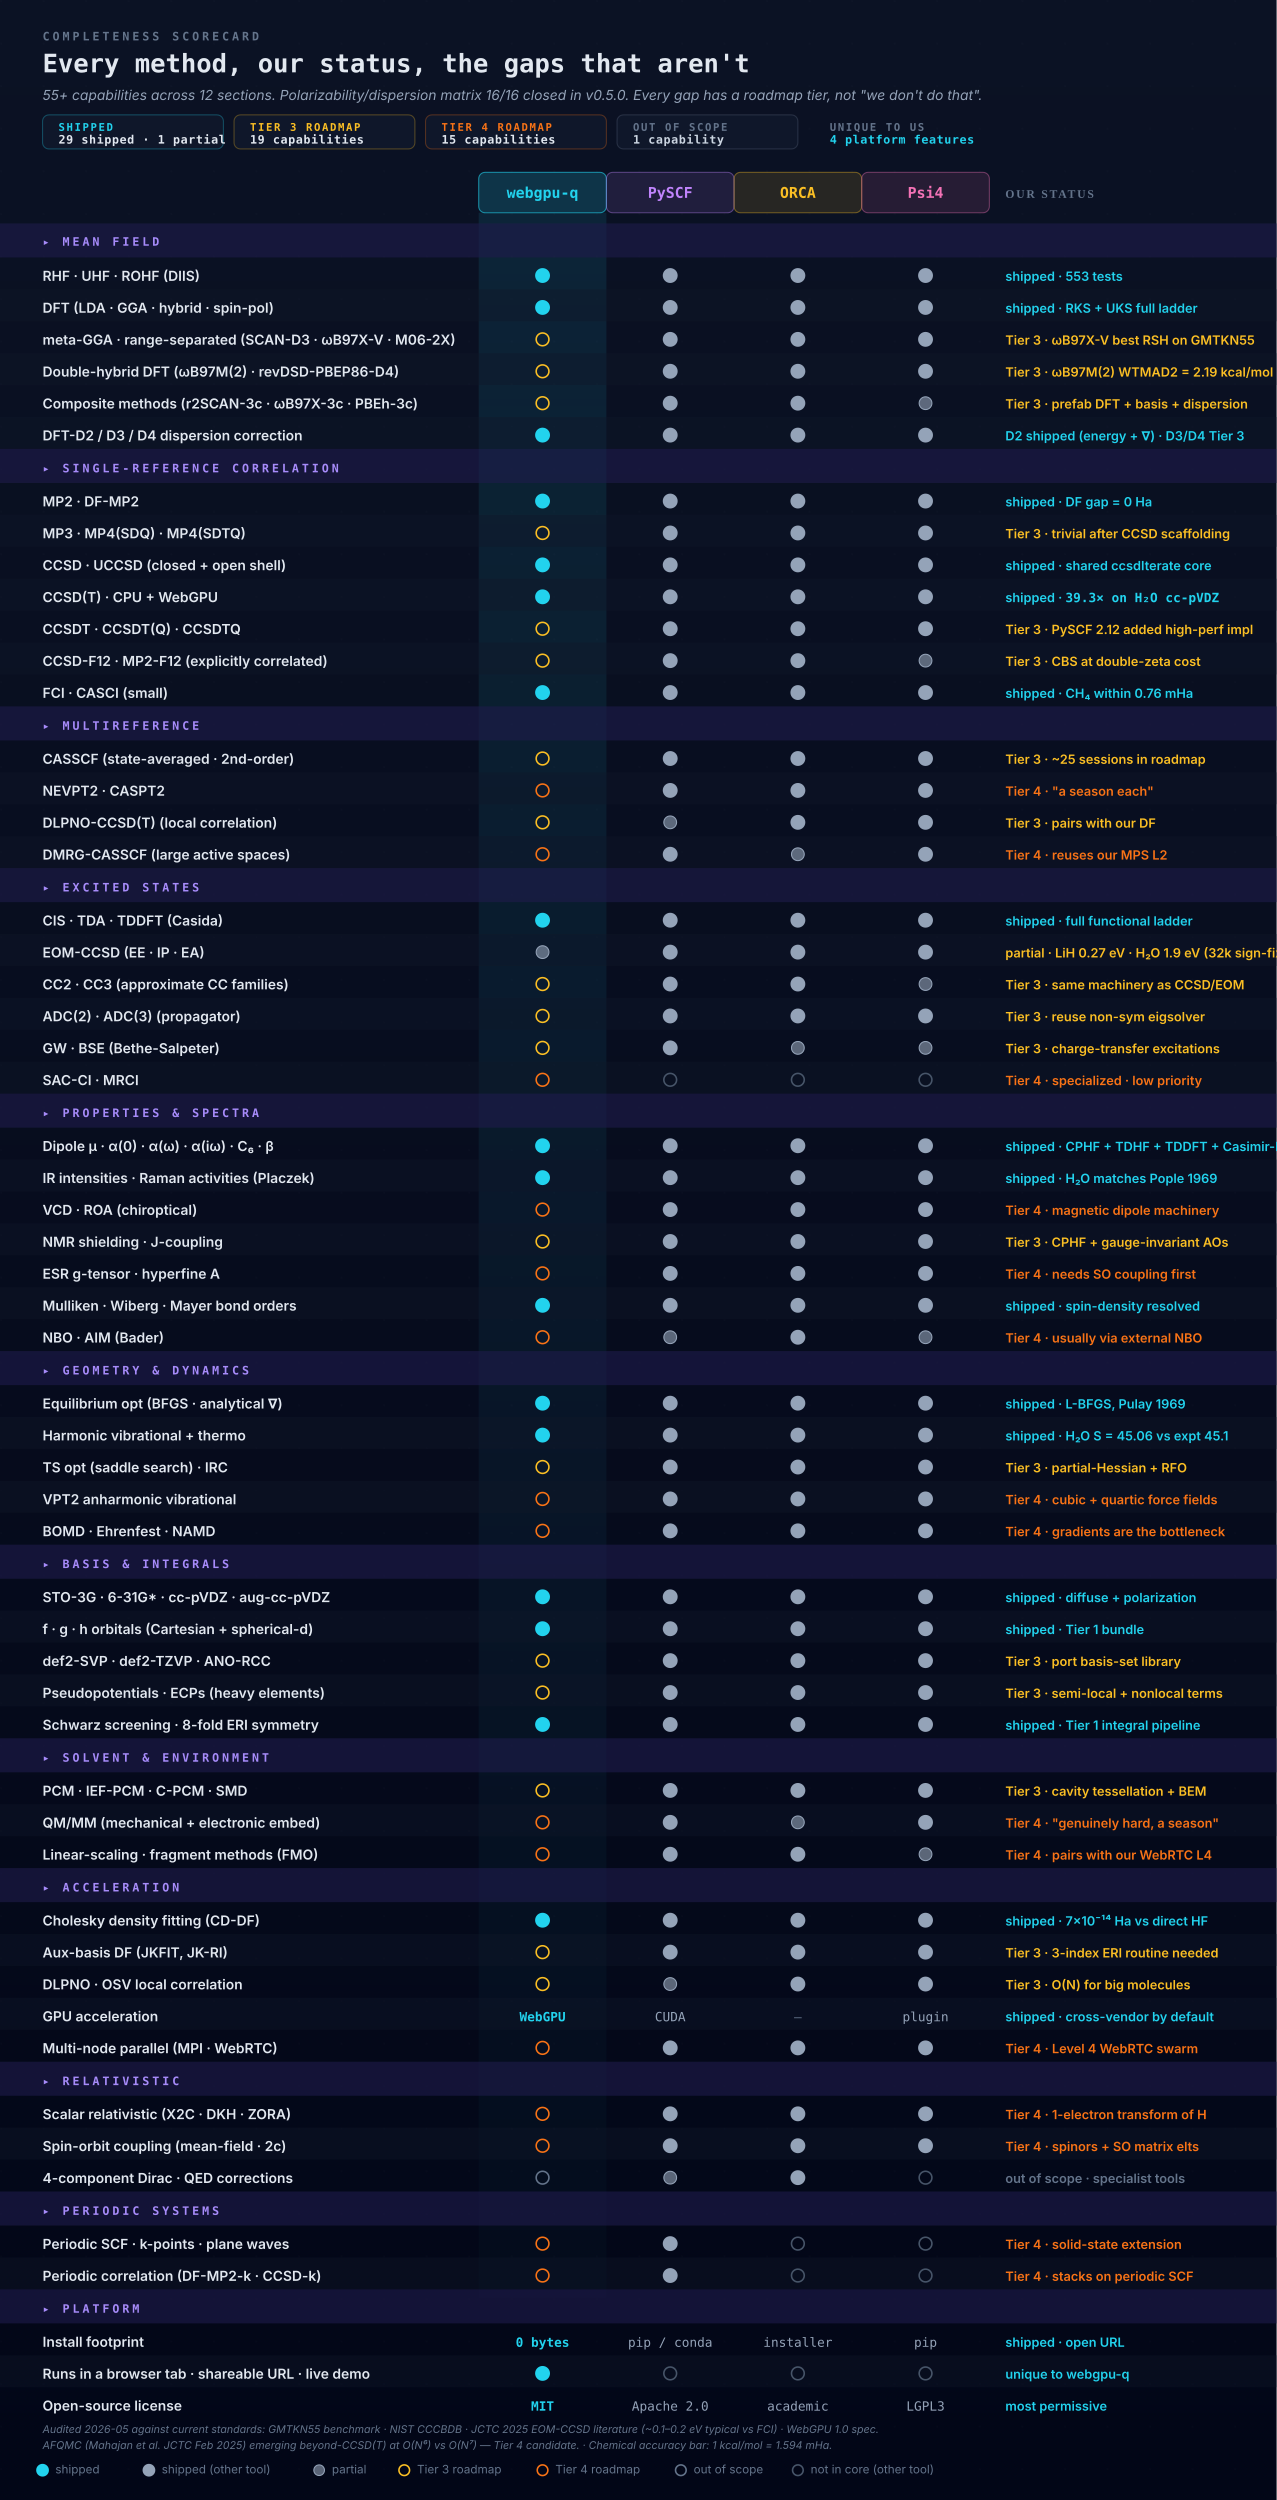
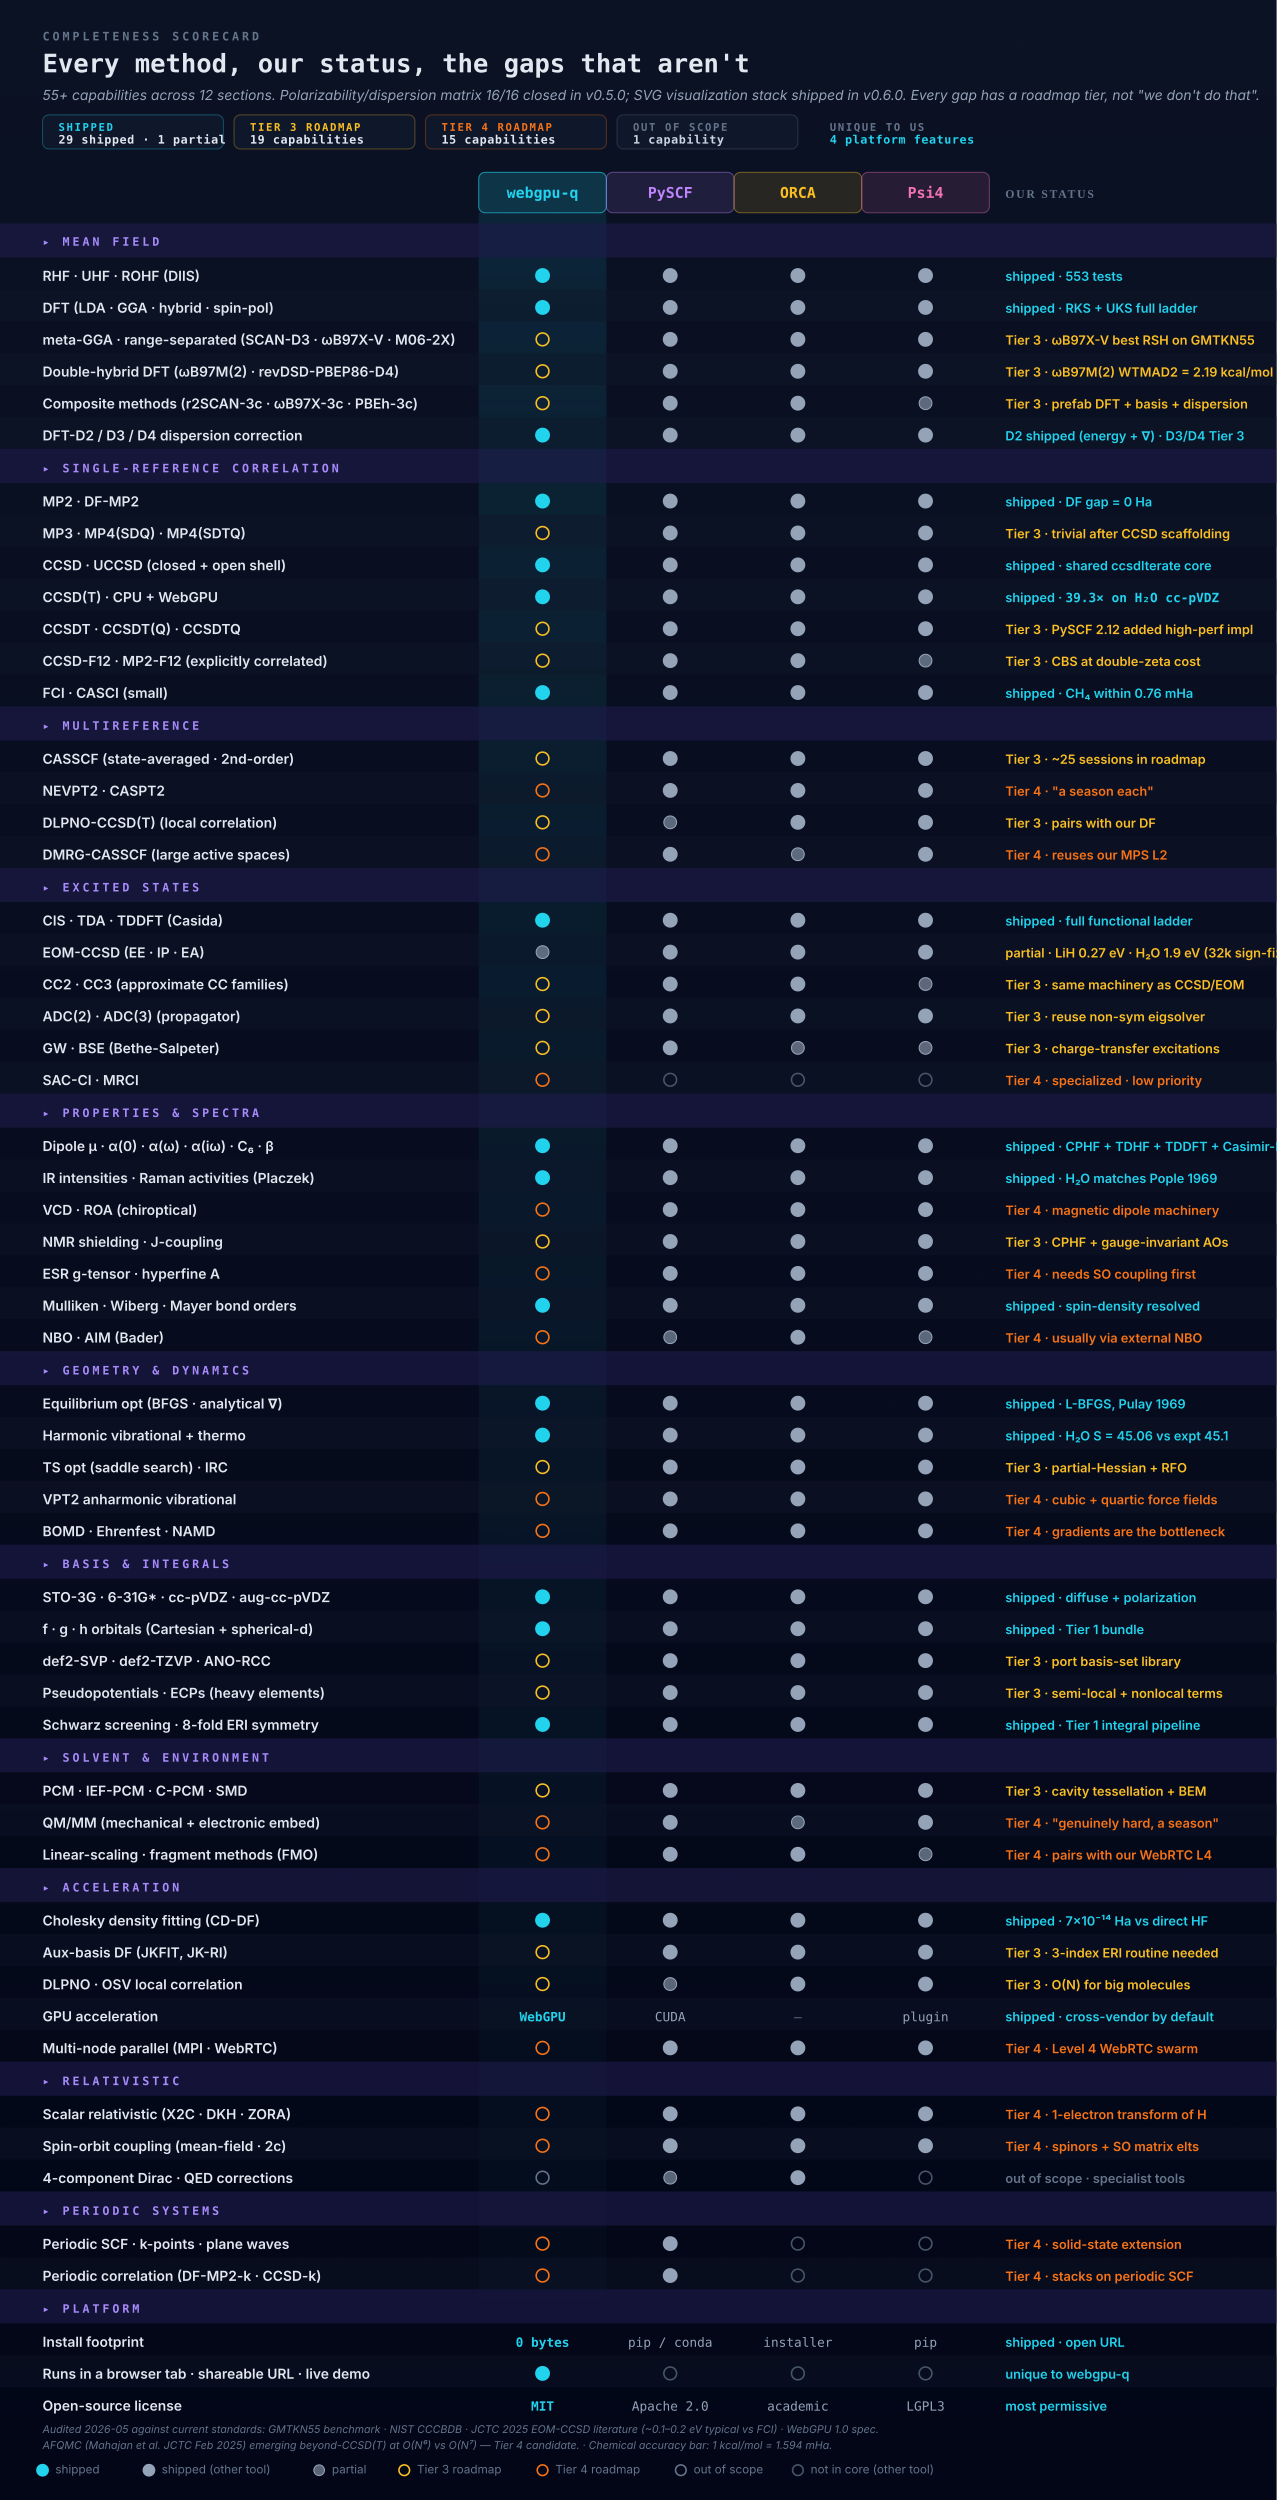
<svg xmlns="http://www.w3.org/2000/svg" viewBox="0 0 1200 2350" width="1200" height="2350" role="img" aria-label="Completeness scorecard: webgpu-q vs PySCF, ORCA, Psi4 — 55+ methods across 12 sections with roadmap status, audited against 2026 scientific standards">
  <defs>
    <linearGradient id="bgMx" x1="0" y1="0" x2="0" y2="1">
      <stop offset="0%" stop-color="#0b1224" />
      <stop offset="100%" stop-color="#020617" />
    </linearGradient>
    <pattern id="dotsMx" width="40" height="40" patternUnits="userSpaceOnUse">
      <circle cx="1" cy="1" r="0.55" fill="#ffffff" opacity="0.04" />
    </pattern>
    <linearGradient id="hlight" x1="0" y1="0" x2="0" y2="1">
      <stop offset="0%" stop-color="#22d3ee" stop-opacity="0.10" />
      <stop offset="100%" stop-color="#22d3ee" stop-opacity="0.02" />
    </linearGradient>
  </defs>
  <rect width="1200" height="2350" fill="url(#bgMx)" />
  <rect width="1200" height="2350" fill="url(#dotsMx)" />
  <text x="40" y="38" font-family="ui-monospace, monospace" font-size="11" letter-spacing="0.25em" fill="#64748b" font-weight="600">COMPLETENESS SCORECARD</text>
  <text x="40" y="68" font-family="ui-monospace, monospace" font-size="24" font-weight="700" fill="#e2e8f0">Every method, our status, the gaps that aren't</text>
-   <text x="40" y="94" font-family="-apple-system, system-ui, sans-serif" font-size="13" fill="#94a3b8" font-style="italic">55+ capabilities across 12 sections. Polarizability/dispersion matrix 16/16 closed in v0.5.0. Every gap has a roadmap tier, not "we don't do that".</text>
+   <text x="40" y="94" font-family="-apple-system, system-ui, sans-serif" font-size="13" fill="#94a3b8" font-style="italic">55+ capabilities across 12 sections. Polarizability/dispersion matrix 16/16 closed in v0.5.0; SVG visualization stack shipped in v0.6.0. Every gap has a roadmap tier, not "we don't do that".</text>
  <g font-family="ui-monospace, monospace" font-size="12" letter-spacing="0.05em">
    <rect x="40" y="108" width="170" height="32" rx="6" fill="#0f172a" stroke="#22d3ee" stroke-opacity="0.3" />
    <text x="55" y="123" font-size="10" fill="#22d3ee" font-weight="700" letter-spacing="0.15em">SHIPPED</text>
    <text x="55" y="135" font-size="11" fill="#e2e8f0" font-weight="700">29 shipped · 1 partial</text>
    <rect x="220" y="108" width="170" height="32" rx="6" fill="#0f172a" stroke="#fbbf24" stroke-opacity="0.3" />
    <text x="235" y="123" font-size="10" fill="#fbbf24" font-weight="700" letter-spacing="0.15em">TIER 3 ROADMAP</text>
    <text x="235" y="135" font-size="11" fill="#e2e8f0" font-weight="700">19 capabilities</text>
    <rect x="400" y="108" width="170" height="32" rx="6" fill="#0f172a" stroke="#f97316" stroke-opacity="0.3" />
    <text x="415" y="123" font-size="10" fill="#f97316" font-weight="700" letter-spacing="0.15em">TIER 4 ROADMAP</text>
    <text x="415" y="135" font-size="11" fill="#e2e8f0" font-weight="700">15 capabilities</text>
    <rect x="580" y="108" width="170" height="32" rx="6" fill="#0f172a" stroke="#64748b" stroke-opacity="0.3" />
    <text x="595" y="123" font-size="10" fill="#64748b" font-weight="700" letter-spacing="0.15em">OUT OF SCOPE</text>
    <text x="595" y="135" font-size="11" fill="#cbd5e1" font-weight="700">1 capability</text>
    <text x="780" y="123" font-size="10" fill="#64748b" font-weight="700" letter-spacing="0.15em">UNIQUE TO US</text>
    <text x="780" y="135" font-size="11" fill="#22d3ee" font-weight="700">4 platform features</text>
  </g>
  <g transform="translate(0 162)">
    <rect x="450" y="0" width="120" height="38" rx="6" fill="#22d3ee" fill-opacity="0.18" stroke="#22d3ee" stroke-opacity="0.6" />
    <rect x="570" y="0" width="120" height="38" rx="6" fill="#c084fc" fill-opacity="0.12" stroke="#c084fc" stroke-opacity="0.4" />
    <rect x="690" y="0" width="120" height="38" rx="6" fill="#fbbf24" fill-opacity="0.12" stroke="#fbbf24" stroke-opacity="0.4" />
    <rect x="810" y="0" width="120" height="38" rx="6" fill="#f472b6" fill-opacity="0.12" stroke="#f472b6" stroke-opacity="0.4" />
    <g font-family="ui-monospace, monospace" font-weight="700" text-anchor="middle">
      <text x="510" y="24" font-size="14" fill="#22d3ee">webgpu-q</text>
      <text x="630" y="24" font-size="14" fill="#c084fc">PySCF</text>
      <text x="750" y="24" font-size="14" fill="#fbbf24">ORCA</text>
      <text x="870" y="24" font-size="14" fill="#f472b6">Psi4</text>
    </g>
    <text x="945" y="24" font-size="11" fill="#64748b" font-weight="700" letter-spacing="0.15em">OUR STATUS</text>
  </g>
  <rect x="450" y="200" width="120" height="1960" fill="url(#hlight)" />
  <g font-family="-apple-system, system-ui, sans-serif" font-size="13" fill="#e2e8f0">
    <g transform="translate(0 210)">
      <rect width="1200" height="32" fill="#1e1b4b" fill-opacity="0.6" />
      <text x="40" y="21" font-family="ui-monospace, monospace" font-size="11" letter-spacing="0.25em" fill="#a78bfa" font-weight="700">▸ MEAN FIELD</text>
    </g>
    <g transform="translate(0 242)">
      <text x="40" y="22" font-weight="600">RHF · UHF · ROHF (DIIS)</text>
      <circle cx="510" cy="17" r="7" fill="#22d3ee" />
      <circle cx="630" cy="17" r="7" fill="#94a3b8" />
      <circle cx="750" cy="17" r="7" fill="#94a3b8" />
      <circle cx="870" cy="17" r="7" fill="#94a3b8" />
      <text x="945" y="22" font-size="12" fill="#22d3ee" font-weight="600">shipped · 553 tests</text>
    </g>
    <g transform="translate(0 272)">
      <rect width="1200" height="30" fill="#0f172a" fill-opacity="0.4" />
      <text x="40" y="22" font-weight="600">DFT (LDA · GGA · hybrid · spin-pol)</text>
      <circle cx="510" cy="17" r="7" fill="#22d3ee" />
      <circle cx="630" cy="17" r="7" fill="#94a3b8" />
      <circle cx="750" cy="17" r="7" fill="#94a3b8" />
      <circle cx="870" cy="17" r="7" fill="#94a3b8" />
      <text x="945" y="22" font-size="12" fill="#22d3ee" font-weight="600">shipped · RKS + UKS full ladder</text>
    </g>
    <g transform="translate(0 302)">
      <text x="40" y="22" font-weight="600">meta-GGA · range-separated (SCAN-D3 · ωB97X-V · M06-2X)</text>
      <circle cx="510" cy="17" r="6" fill="none" stroke="#fbbf24" stroke-width="1.5" />
      <circle cx="630" cy="17" r="7" fill="#94a3b8" />
      <circle cx="750" cy="17" r="7" fill="#94a3b8" />
      <circle cx="870" cy="17" r="7" fill="#94a3b8" />
      <text x="945" y="22" font-size="12" fill="#fbbf24" font-weight="600">Tier 3 · ωB97X-V best RSH on GMTKN55</text>
    </g>
    <g transform="translate(0 332)">
      <rect width="1200" height="30" fill="#0f172a" fill-opacity="0.4" />
      <text x="40" y="22" font-weight="600">Double-hybrid DFT (ωB97M(2) · revDSD-PBEP86-D4)</text>
      <circle cx="510" cy="17" r="6" fill="none" stroke="#fbbf24" stroke-width="1.5" />
      <circle cx="630" cy="17" r="7" fill="#94a3b8" />
      <circle cx="750" cy="17" r="7" fill="#94a3b8" />
      <circle cx="870" cy="17" r="7" fill="#94a3b8" />
      <text x="945" y="22" font-size="12" fill="#fbbf24" font-weight="600">Tier 3 · ωB97M(2) WTMAD2 = 2.19 kcal/mol</text>
    </g>
    <g transform="translate(0 362)">
      <text x="40" y="22" font-weight="600">Composite methods (r2SCAN-3c · ωB97X-3c · PBEh-3c)</text>
      <circle cx="510" cy="17" r="6" fill="none" stroke="#fbbf24" stroke-width="1.5" />
      <circle cx="630" cy="17" r="7" fill="#94a3b8" />
      <circle cx="750" cy="17" r="7" fill="#94a3b8" />
      <circle cx="870" cy="17" r="6" fill="#94a3b8" fill-opacity="0.6" stroke="#94a3b8" />
      <text x="945" y="22" font-size="12" fill="#fbbf24" font-weight="600">Tier 3 · prefab DFT + basis + dispersion</text>
    </g>
    <g transform="translate(0 392)">
      <rect width="1200" height="30" fill="#0f172a" fill-opacity="0.4" />
      <text x="40" y="22" font-weight="600">DFT-D2 / D3 / D4 dispersion correction</text>
      <circle cx="510" cy="17" r="7" fill="#22d3ee" />
      <circle cx="630" cy="17" r="7" fill="#94a3b8" />
      <circle cx="750" cy="17" r="7" fill="#94a3b8" />
      <circle cx="870" cy="17" r="7" fill="#94a3b8" />
      <text x="945" y="22" font-size="12" fill="#22d3ee" font-weight="600">D2 shipped (energy + ∇) · D3/D4 Tier 3</text>
    </g>
    <g transform="translate(0 422)">
      <rect width="1200" height="32" fill="#1e1b4b" fill-opacity="0.6" />
      <text x="40" y="22" font-family="ui-monospace, monospace" font-size="11" letter-spacing="0.25em" fill="#a78bfa" font-weight="700">▸ SINGLE-REFERENCE CORRELATION</text>
    </g>
    <g transform="translate(0 454)">
      <text x="40" y="22" font-weight="600">MP2 · DF-MP2</text>
      <circle cx="510" cy="17" r="7" fill="#22d3ee" />
      <circle cx="630" cy="17" r="7" fill="#94a3b8" />
      <circle cx="750" cy="17" r="7" fill="#94a3b8" />
      <circle cx="870" cy="17" r="7" fill="#94a3b8" />
      <text x="945" y="22" font-size="12" fill="#22d3ee" font-weight="600">shipped · DF gap = 0 Ha</text>
    </g>
    <g transform="translate(0 484)">
      <rect width="1200" height="30" fill="#0f172a" fill-opacity="0.4" />
      <text x="40" y="22" font-weight="600">MP3 · MP4(SDQ) · MP4(SDTQ)</text>
      <circle cx="510" cy="17" r="6" fill="none" stroke="#fbbf24" stroke-width="1.5" />
      <circle cx="630" cy="17" r="7" fill="#94a3b8" />
      <circle cx="750" cy="17" r="7" fill="#94a3b8" />
      <circle cx="870" cy="17" r="7" fill="#94a3b8" />
      <text x="945" y="22" font-size="12" fill="#fbbf24" font-weight="600">Tier 3 · trivial after CCSD scaffolding</text>
    </g>
    <g transform="translate(0 514)">
      <text x="40" y="22" font-weight="600">CCSD · UCCSD (closed + open shell)</text>
      <circle cx="510" cy="17" r="7" fill="#22d3ee" />
      <circle cx="630" cy="17" r="7" fill="#94a3b8" />
      <circle cx="750" cy="17" r="7" fill="#94a3b8" />
      <circle cx="870" cy="17" r="7" fill="#94a3b8" />
      <text x="945" y="22" font-size="12" fill="#22d3ee" font-weight="600">shipped · shared ccsdIterate core</text>
    </g>
    <g transform="translate(0 544)">
      <rect width="1200" height="30" fill="#0f172a" fill-opacity="0.4" />
      <text x="40" y="22" font-weight="600">CCSD(T) · CPU + WebGPU</text>
      <circle cx="510" cy="17" r="7" fill="#22d3ee" />
      <circle cx="630" cy="17" r="7" fill="#94a3b8" />
      <circle cx="750" cy="17" r="7" fill="#94a3b8" />
      <circle cx="870" cy="17" r="7" fill="#94a3b8" />
      <text x="945" y="22" font-size="12" fill="#22d3ee" font-weight="600">shipped · <tspan font-family="ui-monospace, monospace" font-weight="700">39.3× on H₂O cc-pVDZ</tspan>
      </text>
    </g>
    <g transform="translate(0 574)">
      <text x="40" y="22" font-weight="600">CCSDT · CCSDT(Q) · CCSDTQ</text>
      <circle cx="510" cy="17" r="6" fill="none" stroke="#fbbf24" stroke-width="1.5" />
      <circle cx="630" cy="17" r="7" fill="#94a3b8" />
      <circle cx="750" cy="17" r="7" fill="#94a3b8" />
      <circle cx="870" cy="17" r="7" fill="#94a3b8" />
      <text x="945" y="22" font-size="12" fill="#fbbf24" font-weight="600">Tier 3 · PySCF 2.12 added high-perf impl</text>
    </g>
    <g transform="translate(0 604)">
      <rect width="1200" height="30" fill="#0f172a" fill-opacity="0.4" />
      <text x="40" y="22" font-weight="600">CCSD-F12 · MP2-F12 (explicitly correlated)</text>
      <circle cx="510" cy="17" r="6" fill="none" stroke="#fbbf24" stroke-width="1.5" />
      <circle cx="630" cy="17" r="7" fill="#94a3b8" />
      <circle cx="750" cy="17" r="7" fill="#94a3b8" />
      <circle cx="870" cy="17" r="6" fill="#94a3b8" fill-opacity="0.6" stroke="#94a3b8" />
      <text x="945" y="22" font-size="12" fill="#fbbf24" font-weight="600">Tier 3 · CBS at double-zeta cost</text>
    </g>
    <g transform="translate(0 634)">
      <text x="40" y="22" font-weight="600">FCI · CASCI (small)</text>
      <circle cx="510" cy="17" r="7" fill="#22d3ee" />
      <circle cx="630" cy="17" r="7" fill="#94a3b8" />
      <circle cx="750" cy="17" r="7" fill="#94a3b8" />
      <circle cx="870" cy="17" r="7" fill="#94a3b8" />
      <text x="945" y="22" font-size="12" fill="#22d3ee" font-weight="600">shipped · CH₄ within 0.76 mHa</text>
    </g>
    <g transform="translate(0 664)">
      <rect width="1200" height="32" fill="#1e1b4b" fill-opacity="0.6" />
      <text x="40" y="22" font-family="ui-monospace, monospace" font-size="11" letter-spacing="0.25em" fill="#a78bfa" font-weight="700">▸ MULTIREFERENCE</text>
    </g>
    <g transform="translate(0 696)">
      <text x="40" y="22" font-weight="600">CASSCF (state-averaged · 2nd-order)</text>
      <circle cx="510" cy="17" r="6" fill="none" stroke="#fbbf24" stroke-width="1.5" />
      <circle cx="630" cy="17" r="7" fill="#94a3b8" />
      <circle cx="750" cy="17" r="7" fill="#94a3b8" />
      <circle cx="870" cy="17" r="7" fill="#94a3b8" />
      <text x="945" y="22" font-size="12" fill="#fbbf24" font-weight="600">Tier 3 · ~25 sessions in roadmap</text>
    </g>
    <g transform="translate(0 726)">
      <rect width="1200" height="30" fill="#0f172a" fill-opacity="0.4" />
      <text x="40" y="22" font-weight="600">NEVPT2 · CASPT2</text>
      <circle cx="510" cy="17" r="6" fill="none" stroke="#f97316" stroke-width="1.5" />
      <circle cx="630" cy="17" r="7" fill="#94a3b8" />
      <circle cx="750" cy="17" r="7" fill="#94a3b8" />
      <circle cx="870" cy="17" r="7" fill="#94a3b8" />
      <text x="945" y="22" font-size="12" fill="#f97316" font-weight="600">Tier 4 · "a season each"</text>
    </g>
    <g transform="translate(0 756)">
      <text x="40" y="22" font-weight="600">DLPNO-CCSD(T) (local correlation)</text>
      <circle cx="510" cy="17" r="6" fill="none" stroke="#fbbf24" stroke-width="1.5" />
      <circle cx="630" cy="17" r="6" fill="#94a3b8" fill-opacity="0.6" stroke="#94a3b8" />
      <circle cx="750" cy="17" r="7" fill="#94a3b8" />
      <circle cx="870" cy="17" r="7" fill="#94a3b8" />
      <text x="945" y="22" font-size="12" fill="#fbbf24" font-weight="600">Tier 3 · pairs with our DF</text>
    </g>
    <g transform="translate(0 786)">
      <rect width="1200" height="30" fill="#0f172a" fill-opacity="0.4" />
      <text x="40" y="22" font-weight="600">DMRG-CASSCF (large active spaces)</text>
      <circle cx="510" cy="17" r="6" fill="none" stroke="#f97316" stroke-width="1.5" />
      <circle cx="630" cy="17" r="7" fill="#94a3b8" />
      <circle cx="750" cy="17" r="6" fill="#94a3b8" fill-opacity="0.6" stroke="#94a3b8" />
      <circle cx="870" cy="17" r="7" fill="#94a3b8" />
      <text x="945" y="22" font-size="12" fill="#f97316" font-weight="600">Tier 4 · reuses our MPS L2</text>
    </g>
    <g transform="translate(0 816)">
      <rect width="1200" height="32" fill="#1e1b4b" fill-opacity="0.6" />
      <text x="40" y="22" font-family="ui-monospace, monospace" font-size="11" letter-spacing="0.25em" fill="#a78bfa" font-weight="700">▸ EXCITED STATES</text>
    </g>
    <g transform="translate(0 848)">
      <text x="40" y="22" font-weight="600">CIS · TDA · TDDFT (Casida)</text>
      <circle cx="510" cy="17" r="7" fill="#22d3ee" />
      <circle cx="630" cy="17" r="7" fill="#94a3b8" />
      <circle cx="750" cy="17" r="7" fill="#94a3b8" />
      <circle cx="870" cy="17" r="7" fill="#94a3b8" />
      <text x="945" y="22" font-size="12" fill="#22d3ee" font-weight="600">shipped · full functional ladder</text>
    </g>
    <g transform="translate(0 878)">
      <rect width="1200" height="30" fill="#0f172a" fill-opacity="0.4" />
      <text x="40" y="22" font-weight="600">EOM-CCSD (EE · IP · EA)</text>
      <circle cx="510" cy="17" r="6" fill="#94a3b8" fill-opacity="0.6" stroke="#94a3b8" />
      <circle cx="630" cy="17" r="7" fill="#94a3b8" />
      <circle cx="750" cy="17" r="7" fill="#94a3b8" />
      <circle cx="870" cy="17" r="7" fill="#94a3b8" />
      <text x="945" y="22" font-size="12" fill="#fbbf24" font-weight="600">partial · LiH 0.27 eV · H₂O 1.9 eV (32k sign-fix shipped)</text>
    </g>
    <g transform="translate(0 908)">
      <text x="40" y="22" font-weight="600">CC2 · CC3 (approximate CC families)</text>
      <circle cx="510" cy="17" r="6" fill="none" stroke="#fbbf24" stroke-width="1.5" />
      <circle cx="630" cy="17" r="7" fill="#94a3b8" />
      <circle cx="750" cy="17" r="7" fill="#94a3b8" />
      <circle cx="870" cy="17" r="6" fill="#94a3b8" fill-opacity="0.6" stroke="#94a3b8" />
      <text x="945" y="22" font-size="12" fill="#fbbf24" font-weight="600">Tier 3 · same machinery as CCSD/EOM</text>
    </g>
    <g transform="translate(0 938)">
      <rect width="1200" height="30" fill="#0f172a" fill-opacity="0.4" />
      <text x="40" y="22" font-weight="600">ADC(2) · ADC(3) (propagator)</text>
      <circle cx="510" cy="17" r="6" fill="none" stroke="#fbbf24" stroke-width="1.5" />
      <circle cx="630" cy="17" r="7" fill="#94a3b8" />
      <circle cx="750" cy="17" r="7" fill="#94a3b8" />
      <circle cx="870" cy="17" r="7" fill="#94a3b8" />
      <text x="945" y="22" font-size="12" fill="#fbbf24" font-weight="600">Tier 3 · reuse non-sym eigsolver</text>
    </g>
    <g transform="translate(0 968)">
      <text x="40" y="22" font-weight="600">GW · BSE (Bethe-Salpeter)</text>
      <circle cx="510" cy="17" r="6" fill="none" stroke="#fbbf24" stroke-width="1.5" />
      <circle cx="630" cy="17" r="7" fill="#94a3b8" />
      <circle cx="750" cy="17" r="6" fill="#94a3b8" fill-opacity="0.6" stroke="#94a3b8" />
      <circle cx="870" cy="17" r="6" fill="#94a3b8" fill-opacity="0.6" stroke="#94a3b8" />
      <text x="945" y="22" font-size="12" fill="#fbbf24" font-weight="600">Tier 3 · charge-transfer excitations</text>
    </g>
    <g transform="translate(0 998)">
      <rect width="1200" height="30" fill="#0f172a" fill-opacity="0.4" />
      <text x="40" y="22" font-weight="600">SAC-CI · MRCI</text>
      <circle cx="510" cy="17" r="6" fill="none" stroke="#f97316" stroke-width="1.5" />
      <circle cx="630" cy="17" r="6" fill="none" stroke="#475569" stroke-width="1.5" />
      <circle cx="750" cy="17" r="6" fill="none" stroke="#475569" stroke-width="1.5" />
      <circle cx="870" cy="17" r="6" fill="none" stroke="#475569" stroke-width="1.5" />
      <text x="945" y="22" font-size="12" fill="#f97316" font-weight="600">Tier 4 · specialized · low priority</text>
    </g>
    <g transform="translate(0 1028)">
      <rect width="1200" height="32" fill="#1e1b4b" fill-opacity="0.6" />
      <text x="40" y="22" font-family="ui-monospace, monospace" font-size="11" letter-spacing="0.25em" fill="#a78bfa" font-weight="700">▸ PROPERTIES &amp; SPECTRA</text>
    </g>
    <g transform="translate(0 1060)">
      <text x="40" y="22" font-weight="600">Dipole μ · α(0) · α(ω) · α(iω) · C₆ · β</text>
      <circle cx="510" cy="17" r="7" fill="#22d3ee" />
      <circle cx="630" cy="17" r="7" fill="#94a3b8" />
      <circle cx="750" cy="17" r="7" fill="#94a3b8" />
      <circle cx="870" cy="17" r="7" fill="#94a3b8" />
      <text x="945" y="22" font-size="12" fill="#22d3ee" font-weight="600">shipped · CPHF + TDHF + TDDFT + Casimir-Polder</text>
    </g>
    <g transform="translate(0 1090)">
      <rect width="1200" height="30" fill="#0f172a" fill-opacity="0.4" />
      <text x="40" y="22" font-weight="600">IR intensities · Raman activities (Placzek)</text>
      <circle cx="510" cy="17" r="7" fill="#22d3ee" />
      <circle cx="630" cy="17" r="7" fill="#94a3b8" />
      <circle cx="750" cy="17" r="7" fill="#94a3b8" />
      <circle cx="870" cy="17" r="7" fill="#94a3b8" />
      <text x="945" y="22" font-size="12" fill="#22d3ee" font-weight="600">shipped · H₂O matches Pople 1969</text>
    </g>
    <g transform="translate(0 1120)">
      <text x="40" y="22" font-weight="600">VCD · ROA (chiroptical)</text>
      <circle cx="510" cy="17" r="6" fill="none" stroke="#f97316" stroke-width="1.5" />
      <circle cx="630" cy="17" r="7" fill="#94a3b8" />
      <circle cx="750" cy="17" r="7" fill="#94a3b8" />
      <circle cx="870" cy="17" r="7" fill="#94a3b8" />
      <text x="945" y="22" font-size="12" fill="#f97316" font-weight="600">Tier 4 · magnetic dipole machinery</text>
    </g>
    <g transform="translate(0 1150)">
      <rect width="1200" height="30" fill="#0f172a" fill-opacity="0.4" />
      <text x="40" y="22" font-weight="600">NMR shielding · J-coupling</text>
      <circle cx="510" cy="17" r="6" fill="none" stroke="#fbbf24" stroke-width="1.5" />
      <circle cx="630" cy="17" r="7" fill="#94a3b8" />
      <circle cx="750" cy="17" r="7" fill="#94a3b8" />
      <circle cx="870" cy="17" r="7" fill="#94a3b8" />
      <text x="945" y="22" font-size="12" fill="#fbbf24" font-weight="600">Tier 3 · CPHF + gauge-invariant AOs</text>
    </g>
    <g transform="translate(0 1180)">
      <text x="40" y="22" font-weight="600">ESR g-tensor · hyperfine A</text>
      <circle cx="510" cy="17" r="6" fill="none" stroke="#f97316" stroke-width="1.5" />
      <circle cx="630" cy="17" r="7" fill="#94a3b8" />
      <circle cx="750" cy="17" r="7" fill="#94a3b8" />
      <circle cx="870" cy="17" r="7" fill="#94a3b8" />
      <text x="945" y="22" font-size="12" fill="#f97316" font-weight="600">Tier 4 · needs SO coupling first</text>
    </g>
    <g transform="translate(0 1210)">
      <rect width="1200" height="30" fill="#0f172a" fill-opacity="0.4" />
      <text x="40" y="22" font-weight="600">Mulliken · Wiberg · Mayer bond orders</text>
      <circle cx="510" cy="17" r="7" fill="#22d3ee" />
      <circle cx="630" cy="17" r="7" fill="#94a3b8" />
      <circle cx="750" cy="17" r="7" fill="#94a3b8" />
      <circle cx="870" cy="17" r="7" fill="#94a3b8" />
      <text x="945" y="22" font-size="12" fill="#22d3ee" font-weight="600">shipped · spin-density resolved</text>
    </g>
    <g transform="translate(0 1240)">
      <text x="40" y="22" font-weight="600">NBO · AIM (Bader)</text>
      <circle cx="510" cy="17" r="6" fill="none" stroke="#f97316" stroke-width="1.5" />
      <circle cx="630" cy="17" r="6" fill="#94a3b8" fill-opacity="0.6" stroke="#94a3b8" />
      <circle cx="750" cy="17" r="7" fill="#94a3b8" />
      <circle cx="870" cy="17" r="6" fill="#94a3b8" fill-opacity="0.6" stroke="#94a3b8" />
      <text x="945" y="22" font-size="12" fill="#f97316" font-weight="600">Tier 4 · usually via external NBO</text>
    </g>
    <g transform="translate(0 1270)">
      <rect width="1200" height="32" fill="#1e1b4b" fill-opacity="0.6" />
      <text x="40" y="22" font-family="ui-monospace, monospace" font-size="11" letter-spacing="0.25em" fill="#a78bfa" font-weight="700">▸ GEOMETRY &amp; DYNAMICS</text>
    </g>
    <g transform="translate(0 1302)">
      <text x="40" y="22" font-weight="600">Equilibrium opt (BFGS · analytical ∇)</text>
      <circle cx="510" cy="17" r="7" fill="#22d3ee" />
      <circle cx="630" cy="17" r="7" fill="#94a3b8" />
      <circle cx="750" cy="17" r="7" fill="#94a3b8" />
      <circle cx="870" cy="17" r="7" fill="#94a3b8" />
      <text x="945" y="22" font-size="12" fill="#22d3ee" font-weight="600">shipped · L-BFGS, Pulay 1969</text>
    </g>
    <g transform="translate(0 1332)">
      <rect width="1200" height="30" fill="#0f172a" fill-opacity="0.4" />
      <text x="40" y="22" font-weight="600">Harmonic vibrational + thermo</text>
      <circle cx="510" cy="17" r="7" fill="#22d3ee" />
      <circle cx="630" cy="17" r="7" fill="#94a3b8" />
      <circle cx="750" cy="17" r="7" fill="#94a3b8" />
      <circle cx="870" cy="17" r="7" fill="#94a3b8" />
      <text x="945" y="22" font-size="12" fill="#22d3ee" font-weight="600">shipped · H₂O S = 45.06 vs expt 45.1</text>
    </g>
    <g transform="translate(0 1362)">
      <text x="40" y="22" font-weight="600">TS opt (saddle search) · IRC</text>
      <circle cx="510" cy="17" r="6" fill="none" stroke="#fbbf24" stroke-width="1.5" />
      <circle cx="630" cy="17" r="7" fill="#94a3b8" />
      <circle cx="750" cy="17" r="7" fill="#94a3b8" />
      <circle cx="870" cy="17" r="7" fill="#94a3b8" />
      <text x="945" y="22" font-size="12" fill="#fbbf24" font-weight="600">Tier 3 · partial-Hessian + RFO</text>
    </g>
    <g transform="translate(0 1392)">
      <rect width="1200" height="30" fill="#0f172a" fill-opacity="0.4" />
      <text x="40" y="22" font-weight="600">VPT2 anharmonic vibrational</text>
      <circle cx="510" cy="17" r="6" fill="none" stroke="#f97316" stroke-width="1.5" />
      <circle cx="630" cy="17" r="7" fill="#94a3b8" />
      <circle cx="750" cy="17" r="7" fill="#94a3b8" />
      <circle cx="870" cy="17" r="7" fill="#94a3b8" />
      <text x="945" y="22" font-size="12" fill="#f97316" font-weight="600">Tier 4 · cubic + quartic force fields</text>
    </g>
    <g transform="translate(0 1422)">
      <text x="40" y="22" font-weight="600">BOMD · Ehrenfest · NAMD</text>
      <circle cx="510" cy="17" r="6" fill="none" stroke="#f97316" stroke-width="1.5" />
      <circle cx="630" cy="17" r="7" fill="#94a3b8" />
      <circle cx="750" cy="17" r="7" fill="#94a3b8" />
      <circle cx="870" cy="17" r="7" fill="#94a3b8" />
      <text x="945" y="22" font-size="12" fill="#f97316" font-weight="600">Tier 4 · gradients are the bottleneck</text>
    </g>
    <g transform="translate(0 1452)">
      <rect width="1200" height="32" fill="#1e1b4b" fill-opacity="0.6" />
      <text x="40" y="22" font-family="ui-monospace, monospace" font-size="11" letter-spacing="0.25em" fill="#a78bfa" font-weight="700">▸ BASIS &amp; INTEGRALS</text>
    </g>
    <g transform="translate(0 1484)">
      <text x="40" y="22" font-weight="600">STO-3G · 6-31G* · cc-pVDZ · aug-cc-pVDZ</text>
      <circle cx="510" cy="17" r="7" fill="#22d3ee" />
      <circle cx="630" cy="17" r="7" fill="#94a3b8" />
      <circle cx="750" cy="17" r="7" fill="#94a3b8" />
      <circle cx="870" cy="17" r="7" fill="#94a3b8" />
      <text x="945" y="22" font-size="12" fill="#22d3ee" font-weight="600">shipped · diffuse + polarization</text>
    </g>
    <g transform="translate(0 1514)">
      <rect width="1200" height="30" fill="#0f172a" fill-opacity="0.4" />
      <text x="40" y="22" font-weight="600">f · g · h orbitals (Cartesian + spherical-d)</text>
      <circle cx="510" cy="17" r="7" fill="#22d3ee" />
      <circle cx="630" cy="17" r="7" fill="#94a3b8" />
      <circle cx="750" cy="17" r="7" fill="#94a3b8" />
      <circle cx="870" cy="17" r="7" fill="#94a3b8" />
      <text x="945" y="22" font-size="12" fill="#22d3ee" font-weight="600">shipped · Tier 1 bundle</text>
    </g>
    <g transform="translate(0 1544)">
      <text x="40" y="22" font-weight="600">def2-SVP · def2-TZVP · ANO-RCC</text>
      <circle cx="510" cy="17" r="6" fill="none" stroke="#fbbf24" stroke-width="1.5" />
      <circle cx="630" cy="17" r="7" fill="#94a3b8" />
      <circle cx="750" cy="17" r="7" fill="#94a3b8" />
      <circle cx="870" cy="17" r="7" fill="#94a3b8" />
      <text x="945" y="22" font-size="12" fill="#fbbf24" font-weight="600">Tier 3 · port basis-set library</text>
    </g>
    <g transform="translate(0 1574)">
      <rect width="1200" height="30" fill="#0f172a" fill-opacity="0.4" />
      <text x="40" y="22" font-weight="600">Pseudopotentials · ECPs (heavy elements)</text>
      <circle cx="510" cy="17" r="6" fill="none" stroke="#fbbf24" stroke-width="1.5" />
      <circle cx="630" cy="17" r="7" fill="#94a3b8" />
      <circle cx="750" cy="17" r="7" fill="#94a3b8" />
      <circle cx="870" cy="17" r="7" fill="#94a3b8" />
      <text x="945" y="22" font-size="12" fill="#fbbf24" font-weight="600">Tier 3 · semi-local + nonlocal terms</text>
    </g>
    <g transform="translate(0 1604)">
      <text x="40" y="22" font-weight="600">Schwarz screening · 8-fold ERI symmetry</text>
      <circle cx="510" cy="17" r="7" fill="#22d3ee" />
      <circle cx="630" cy="17" r="7" fill="#94a3b8" />
      <circle cx="750" cy="17" r="7" fill="#94a3b8" />
      <circle cx="870" cy="17" r="7" fill="#94a3b8" />
      <text x="945" y="22" font-size="12" fill="#22d3ee" font-weight="600">shipped · Tier 1 integral pipeline</text>
    </g>
    <g transform="translate(0 1634)">
      <rect width="1200" height="32" fill="#1e1b4b" fill-opacity="0.6" />
      <text x="40" y="22" font-family="ui-monospace, monospace" font-size="11" letter-spacing="0.25em" fill="#a78bfa" font-weight="700">▸ SOLVENT &amp; ENVIRONMENT</text>
    </g>
    <g transform="translate(0 1666)">
      <text x="40" y="22" font-weight="600">PCM · IEF-PCM · C-PCM · SMD</text>
      <circle cx="510" cy="17" r="6" fill="none" stroke="#fbbf24" stroke-width="1.5" />
      <circle cx="630" cy="17" r="7" fill="#94a3b8" />
      <circle cx="750" cy="17" r="7" fill="#94a3b8" />
      <circle cx="870" cy="17" r="7" fill="#94a3b8" />
      <text x="945" y="22" font-size="12" fill="#fbbf24" font-weight="600">Tier 3 · cavity tessellation + BEM</text>
    </g>
    <g transform="translate(0 1696)">
      <rect width="1200" height="30" fill="#0f172a" fill-opacity="0.4" />
      <text x="40" y="22" font-weight="600">QM/MM (mechanical + electronic embed)</text>
      <circle cx="510" cy="17" r="6" fill="none" stroke="#f97316" stroke-width="1.5" />
      <circle cx="630" cy="17" r="7" fill="#94a3b8" />
      <circle cx="750" cy="17" r="6" fill="#94a3b8" fill-opacity="0.6" stroke="#94a3b8" />
      <circle cx="870" cy="17" r="7" fill="#94a3b8" />
      <text x="945" y="22" font-size="12" fill="#f97316" font-weight="600">Tier 4 · "genuinely hard, a season"</text>
    </g>
    <g transform="translate(0 1726)">
      <text x="40" y="22" font-weight="600">Linear-scaling · fragment methods (FMO)</text>
      <circle cx="510" cy="17" r="6" fill="none" stroke="#f97316" stroke-width="1.5" />
      <circle cx="630" cy="17" r="7" fill="#94a3b8" />
      <circle cx="750" cy="17" r="7" fill="#94a3b8" />
      <circle cx="870" cy="17" r="6" fill="#94a3b8" fill-opacity="0.6" stroke="#94a3b8" />
      <text x="945" y="22" font-size="12" fill="#f97316" font-weight="600">Tier 4 · pairs with our WebRTC L4</text>
    </g>
    <g transform="translate(0 1756)">
      <rect width="1200" height="32" fill="#1e1b4b" fill-opacity="0.6" />
      <text x="40" y="22" font-family="ui-monospace, monospace" font-size="11" letter-spacing="0.25em" fill="#a78bfa" font-weight="700">▸ ACCELERATION</text>
    </g>
    <g transform="translate(0 1788)">
      <text x="40" y="22" font-weight="600">Cholesky density fitting (CD-DF)</text>
      <circle cx="510" cy="17" r="7" fill="#22d3ee" />
      <circle cx="630" cy="17" r="7" fill="#94a3b8" />
      <circle cx="750" cy="17" r="7" fill="#94a3b8" />
      <circle cx="870" cy="17" r="7" fill="#94a3b8" />
      <text x="945" y="22" font-size="12" fill="#22d3ee" font-weight="600">shipped · 7×10⁻¹⁴ Ha vs direct HF</text>
    </g>
    <g transform="translate(0 1818)">
      <rect width="1200" height="30" fill="#0f172a" fill-opacity="0.4" />
      <text x="40" y="22" font-weight="600">Aux-basis DF (JKFIT, JK-RI)</text>
      <circle cx="510" cy="17" r="6" fill="none" stroke="#fbbf24" stroke-width="1.5" />
      <circle cx="630" cy="17" r="7" fill="#94a3b8" />
      <circle cx="750" cy="17" r="7" fill="#94a3b8" />
      <circle cx="870" cy="17" r="7" fill="#94a3b8" />
      <text x="945" y="22" font-size="12" fill="#fbbf24" font-weight="600">Tier 3 · 3-index ERI routine needed</text>
    </g>
    <g transform="translate(0 1848)">
      <text x="40" y="22" font-weight="600">DLPNO · OSV local correlation</text>
      <circle cx="510" cy="17" r="6" fill="none" stroke="#fbbf24" stroke-width="1.5" />
      <circle cx="630" cy="17" r="6" fill="#94a3b8" fill-opacity="0.6" stroke="#94a3b8" />
      <circle cx="750" cy="17" r="7" fill="#94a3b8" />
      <circle cx="870" cy="17" r="7" fill="#94a3b8" />
      <text x="945" y="22" font-size="12" fill="#fbbf24" font-weight="600">Tier 3 · O(N) for big molecules</text>
    </g>
    <g transform="translate(0 1878)">
      <rect width="1200" height="30" fill="#0f172a" fill-opacity="0.4" />
      <text x="40" y="22" font-weight="600">GPU acceleration</text>
      <text x="510" y="22" font-family="ui-monospace, monospace" font-size="12" fill="#22d3ee" font-weight="700" text-anchor="middle">WebGPU</text>
      <text x="630" y="22" font-family="ui-monospace, monospace" font-size="12" fill="#94a3b8" text-anchor="middle">CUDA</text>
      <text x="750" y="22" font-family="ui-monospace, monospace" font-size="12" fill="#64748b" text-anchor="middle">—</text>
      <text x="870" y="22" font-family="ui-monospace, monospace" font-size="12" fill="#94a3b8" text-anchor="middle">plugin</text>
      <text x="945" y="22" font-size="12" fill="#22d3ee" font-weight="600">shipped · cross-vendor by default</text>
    </g>
    <g transform="translate(0 1908)">
      <text x="40" y="22" font-weight="600">Multi-node parallel (MPI · WebRTC)</text>
      <circle cx="510" cy="17" r="6" fill="none" stroke="#f97316" stroke-width="1.5" />
      <circle cx="630" cy="17" r="7" fill="#94a3b8" />
      <circle cx="750" cy="17" r="7" fill="#94a3b8" />
      <circle cx="870" cy="17" r="7" fill="#94a3b8" />
      <text x="945" y="22" font-size="12" fill="#f97316" font-weight="600">Tier 4 · Level 4 WebRTC swarm</text>
    </g>
    <g transform="translate(0 1938)">
      <rect width="1200" height="32" fill="#1e1b4b" fill-opacity="0.6" />
      <text x="40" y="22" font-family="ui-monospace, monospace" font-size="11" letter-spacing="0.25em" fill="#a78bfa" font-weight="700">▸ RELATIVISTIC</text>
    </g>
    <g transform="translate(0 1970)">
      <text x="40" y="22" font-weight="600">Scalar relativistic (X2C · DKH · ZORA)</text>
      <circle cx="510" cy="17" r="6" fill="none" stroke="#f97316" stroke-width="1.5" />
      <circle cx="630" cy="17" r="7" fill="#94a3b8" />
      <circle cx="750" cy="17" r="7" fill="#94a3b8" />
      <circle cx="870" cy="17" r="7" fill="#94a3b8" />
      <text x="945" y="22" font-size="12" fill="#f97316" font-weight="600">Tier 4 · 1-electron transform of H</text>
    </g>
    <g transform="translate(0 2000)">
      <rect width="1200" height="30" fill="#0f172a" fill-opacity="0.4" />
      <text x="40" y="22" font-weight="600">Spin-orbit coupling (mean-field · 2c)</text>
      <circle cx="510" cy="17" r="6" fill="none" stroke="#f97316" stroke-width="1.5" />
      <circle cx="630" cy="17" r="7" fill="#94a3b8" />
      <circle cx="750" cy="17" r="7" fill="#94a3b8" />
      <circle cx="870" cy="17" r="7" fill="#94a3b8" />
      <text x="945" y="22" font-size="12" fill="#f97316" font-weight="600">Tier 4 · spinors + SO matrix elts</text>
    </g>
    <g transform="translate(0 2030)">
      <text x="40" y="22" font-weight="600">4-component Dirac · QED corrections</text>
      <circle cx="510" cy="17" r="6" fill="none" stroke="#64748b" stroke-width="1.5" />
      <circle cx="630" cy="17" r="6" fill="#94a3b8" fill-opacity="0.6" stroke="#94a3b8" />
      <circle cx="750" cy="17" r="7" fill="#94a3b8" />
      <circle cx="870" cy="17" r="6" fill="none" stroke="#475569" stroke-width="1.5" />
      <text x="945" y="22" font-size="12" fill="#64748b" font-weight="600">out of scope · specialist tools</text>
    </g>
    <g transform="translate(0 2060)">
      <rect width="1200" height="32" fill="#1e1b4b" fill-opacity="0.6" />
      <text x="40" y="22" font-family="ui-monospace, monospace" font-size="11" letter-spacing="0.25em" fill="#a78bfa" font-weight="700">▸ PERIODIC SYSTEMS</text>
    </g>
    <g transform="translate(0 2092)">
      <text x="40" y="22" font-weight="600">Periodic SCF · k-points · plane waves</text>
      <circle cx="510" cy="17" r="6" fill="none" stroke="#f97316" stroke-width="1.5" />
      <circle cx="630" cy="17" r="7" fill="#94a3b8" />
      <circle cx="750" cy="17" r="6" fill="none" stroke="#475569" stroke-width="1.5" />
      <circle cx="870" cy="17" r="6" fill="none" stroke="#475569" stroke-width="1.5" />
      <text x="945" y="22" font-size="12" fill="#f97316" font-weight="600">Tier 4 · solid-state extension</text>
    </g>
    <g transform="translate(0 2122)">
      <rect width="1200" height="30" fill="#0f172a" fill-opacity="0.4" />
      <text x="40" y="22" font-weight="600">Periodic correlation (DF-MP2-k · CCSD-k)</text>
      <circle cx="510" cy="17" r="6" fill="none" stroke="#f97316" stroke-width="1.5" />
      <circle cx="630" cy="17" r="7" fill="#94a3b8" />
      <circle cx="750" cy="17" r="6" fill="none" stroke="#475569" stroke-width="1.5" />
      <circle cx="870" cy="17" r="6" fill="none" stroke="#475569" stroke-width="1.5" />
      <text x="945" y="22" font-size="12" fill="#f97316" font-weight="600">Tier 4 · stacks on periodic SCF</text>
    </g>
    <g transform="translate(0 2152)">
      <rect width="1200" height="32" fill="#1e1b4b" fill-opacity="0.6" />
      <text x="40" y="22" font-family="ui-monospace, monospace" font-size="11" letter-spacing="0.25em" fill="#a78bfa" font-weight="700">▸ PLATFORM</text>
    </g>
    <g transform="translate(0 2184)">
      <text x="40" y="22" font-weight="600">Install footprint</text>
      <text x="510" y="22" font-family="ui-monospace, monospace" font-size="12" fill="#22d3ee" font-weight="700" text-anchor="middle">0 bytes</text>
      <text x="630" y="22" font-family="ui-monospace, monospace" font-size="12" fill="#94a3b8" text-anchor="middle">pip / conda</text>
      <text x="750" y="22" font-family="ui-monospace, monospace" font-size="12" fill="#94a3b8" text-anchor="middle">installer</text>
      <text x="870" y="22" font-family="ui-monospace, monospace" font-size="12" fill="#94a3b8" text-anchor="middle">pip</text>
      <text x="945" y="22" font-size="12" fill="#22d3ee" font-weight="600">shipped · open URL</text>
    </g>
    <g transform="translate(0 2214)">
      <rect width="1200" height="30" fill="#0f172a" fill-opacity="0.4" />
      <text x="40" y="22" font-weight="600">Runs in a browser tab · shareable URL · live demo</text>
      <circle cx="510" cy="17" r="7" fill="#22d3ee" />
      <circle cx="630" cy="17" r="6" fill="none" stroke="#475569" stroke-width="1.5" />
      <circle cx="750" cy="17" r="6" fill="none" stroke="#475569" stroke-width="1.5" />
      <circle cx="870" cy="17" r="6" fill="none" stroke="#475569" stroke-width="1.5" />
      <text x="945" y="22" font-size="12" fill="#22d3ee" font-weight="600">unique to webgpu-q</text>
    </g>
    <g transform="translate(0 2244)">
      <text x="40" y="22" font-weight="600">Open-source license</text>
      <text x="510" y="22" font-family="ui-monospace, monospace" font-size="12" fill="#22d3ee" font-weight="700" text-anchor="middle">MIT</text>
      <text x="630" y="22" font-family="ui-monospace, monospace" font-size="12" fill="#94a3b8" text-anchor="middle">Apache 2.0</text>
      <text x="750" y="22" font-family="ui-monospace, monospace" font-size="12" fill="#94a3b8" text-anchor="middle">academic</text>
      <text x="870" y="22" font-family="ui-monospace, monospace" font-size="12" fill="#94a3b8" text-anchor="middle">LGPL3</text>
      <text x="945" y="22" font-size="12" fill="#22d3ee" font-weight="600">most permissive</text>
    </g>
  </g>
  <text x="40" y="2287" font-family="-apple-system, system-ui, sans-serif" font-size="10" fill="#64748b" font-style="italic">Audited 2026-05 against current standards: GMTKN55 benchmark · NIST CCCBDB · JCTC 2025 EOM-CCSD literature (~0.1–0.2 eV typical vs FCI) · WebGPU 1.0 spec.</text>
  <text x="40" y="2302" font-family="-apple-system, system-ui, sans-serif" font-size="10" fill="#64748b" font-style="italic">AFQMC (Mahajan et al. JCTC Feb 2025) emerging beyond-CCSD(T) at O(N⁶) vs O(N⁷) — Tier 4 candidate.  ·  Chemical accuracy bar: 1 kcal/mol = 1.594 mHa.</text>
  <g transform="translate(40 2325)" font-family="-apple-system, system-ui, sans-serif" font-size="11" fill="#64748b">
    <circle cx="0" cy="-3" r="6" fill="#22d3ee" />
    <text x="12" y="0">shipped</text>
    <circle cx="100" cy="-3" r="6" fill="#94a3b8" />
    <text x="112" y="0">shipped (other tool)</text>
    <circle cx="260" cy="-3" r="5" fill="#94a3b8" fill-opacity="0.6" stroke="#94a3b8" />
    <text x="272" y="0">partial</text>
    <circle cx="340" cy="-3" r="5" fill="none" stroke="#fbbf24" stroke-width="1.5" />
    <text x="352" y="0">Tier 3 roadmap</text>
    <circle cx="470" cy="-3" r="5" fill="none" stroke="#f97316" stroke-width="1.5" />
    <text x="482" y="0">Tier 4 roadmap</text>
    <circle cx="600" cy="-3" r="5" fill="none" stroke="#64748b" stroke-width="1.5" />
    <text x="612" y="0">out of scope</text>
    <circle cx="710" cy="-3" r="5" fill="none" stroke="#475569" stroke-width="1.5" />
    <text x="722" y="0">not in core (other tool)</text>
  </g>
</svg>
